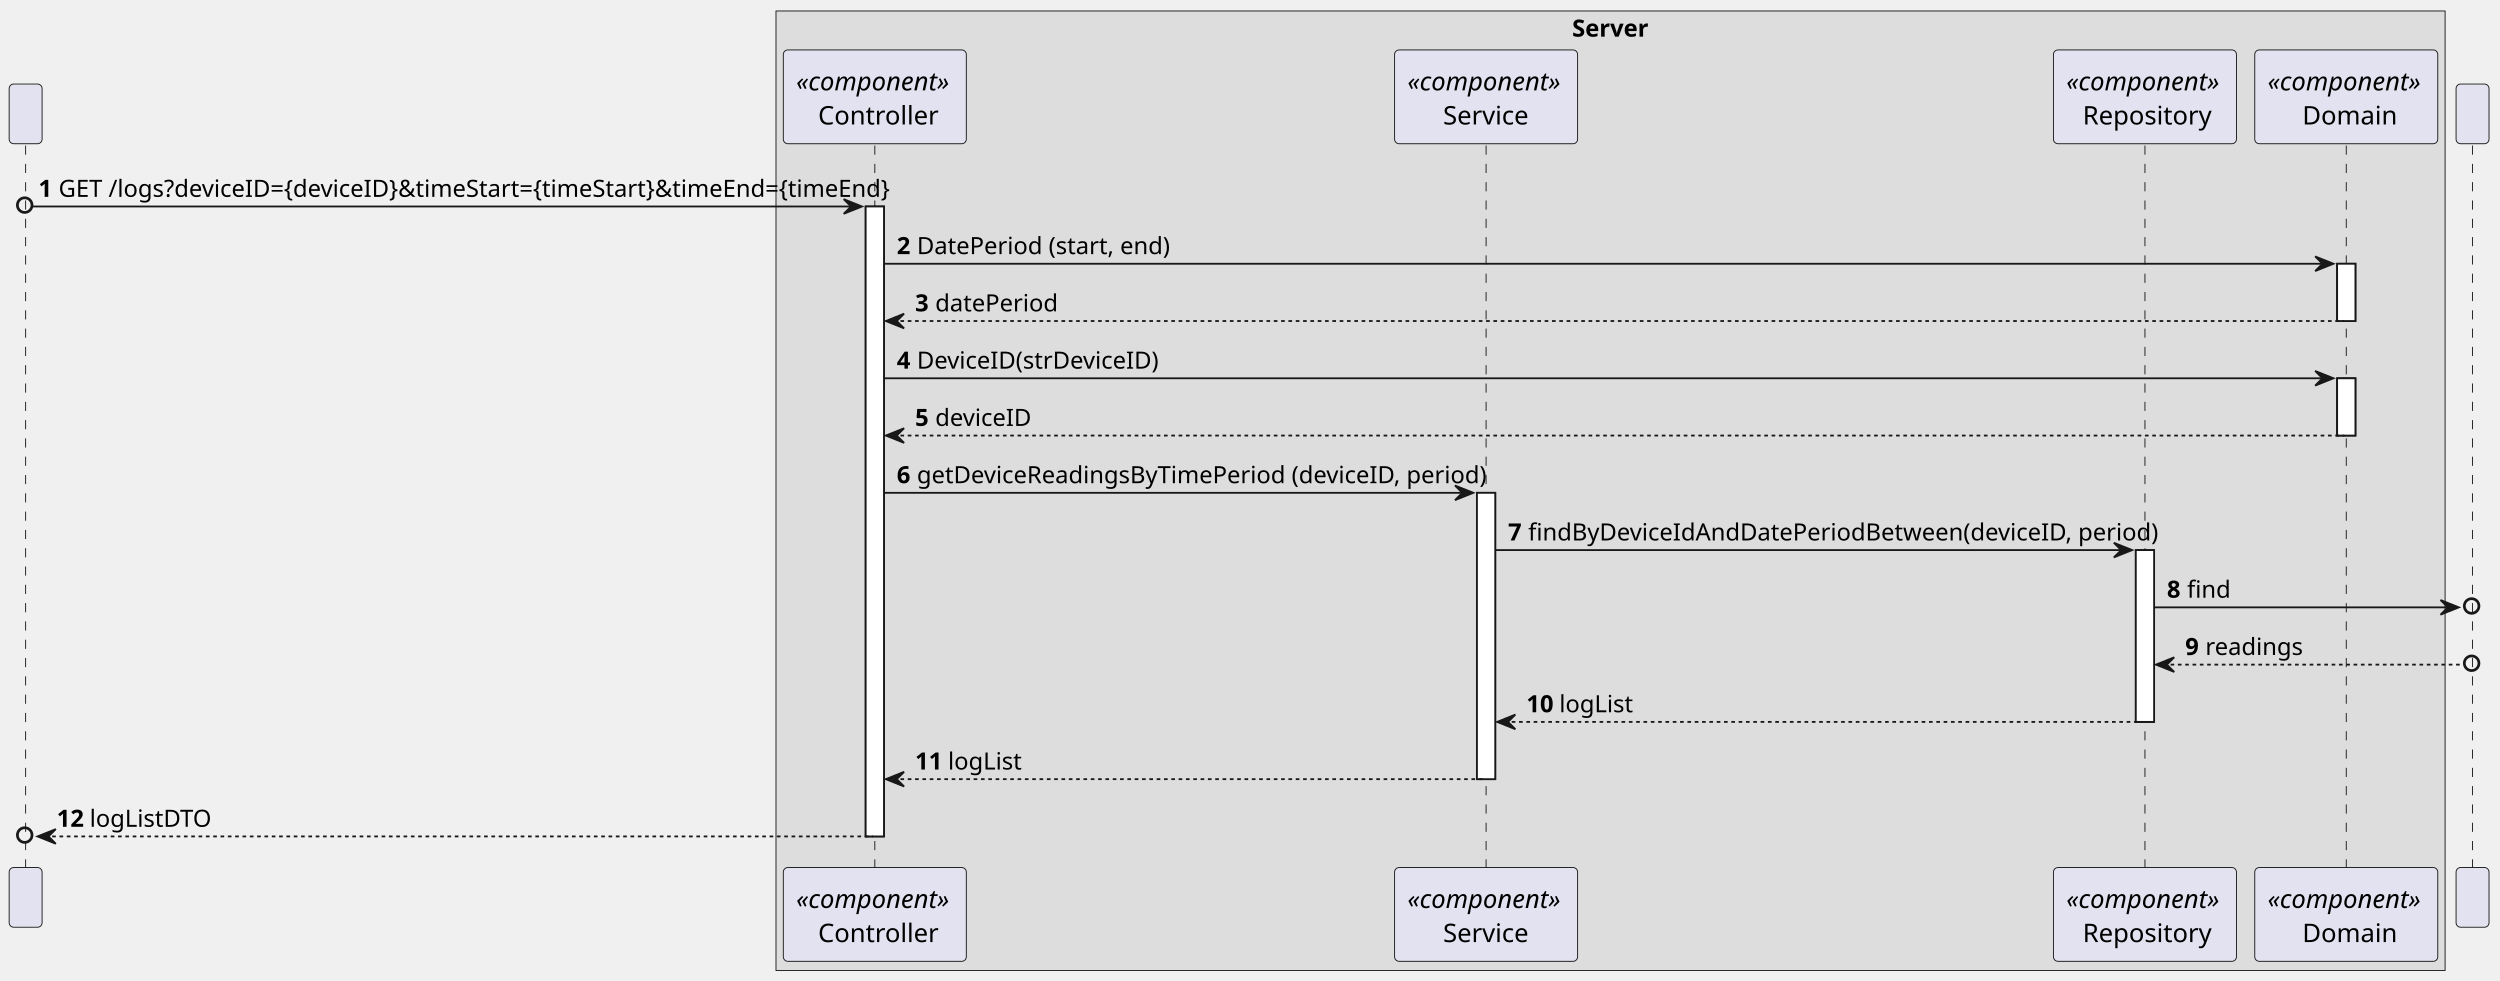
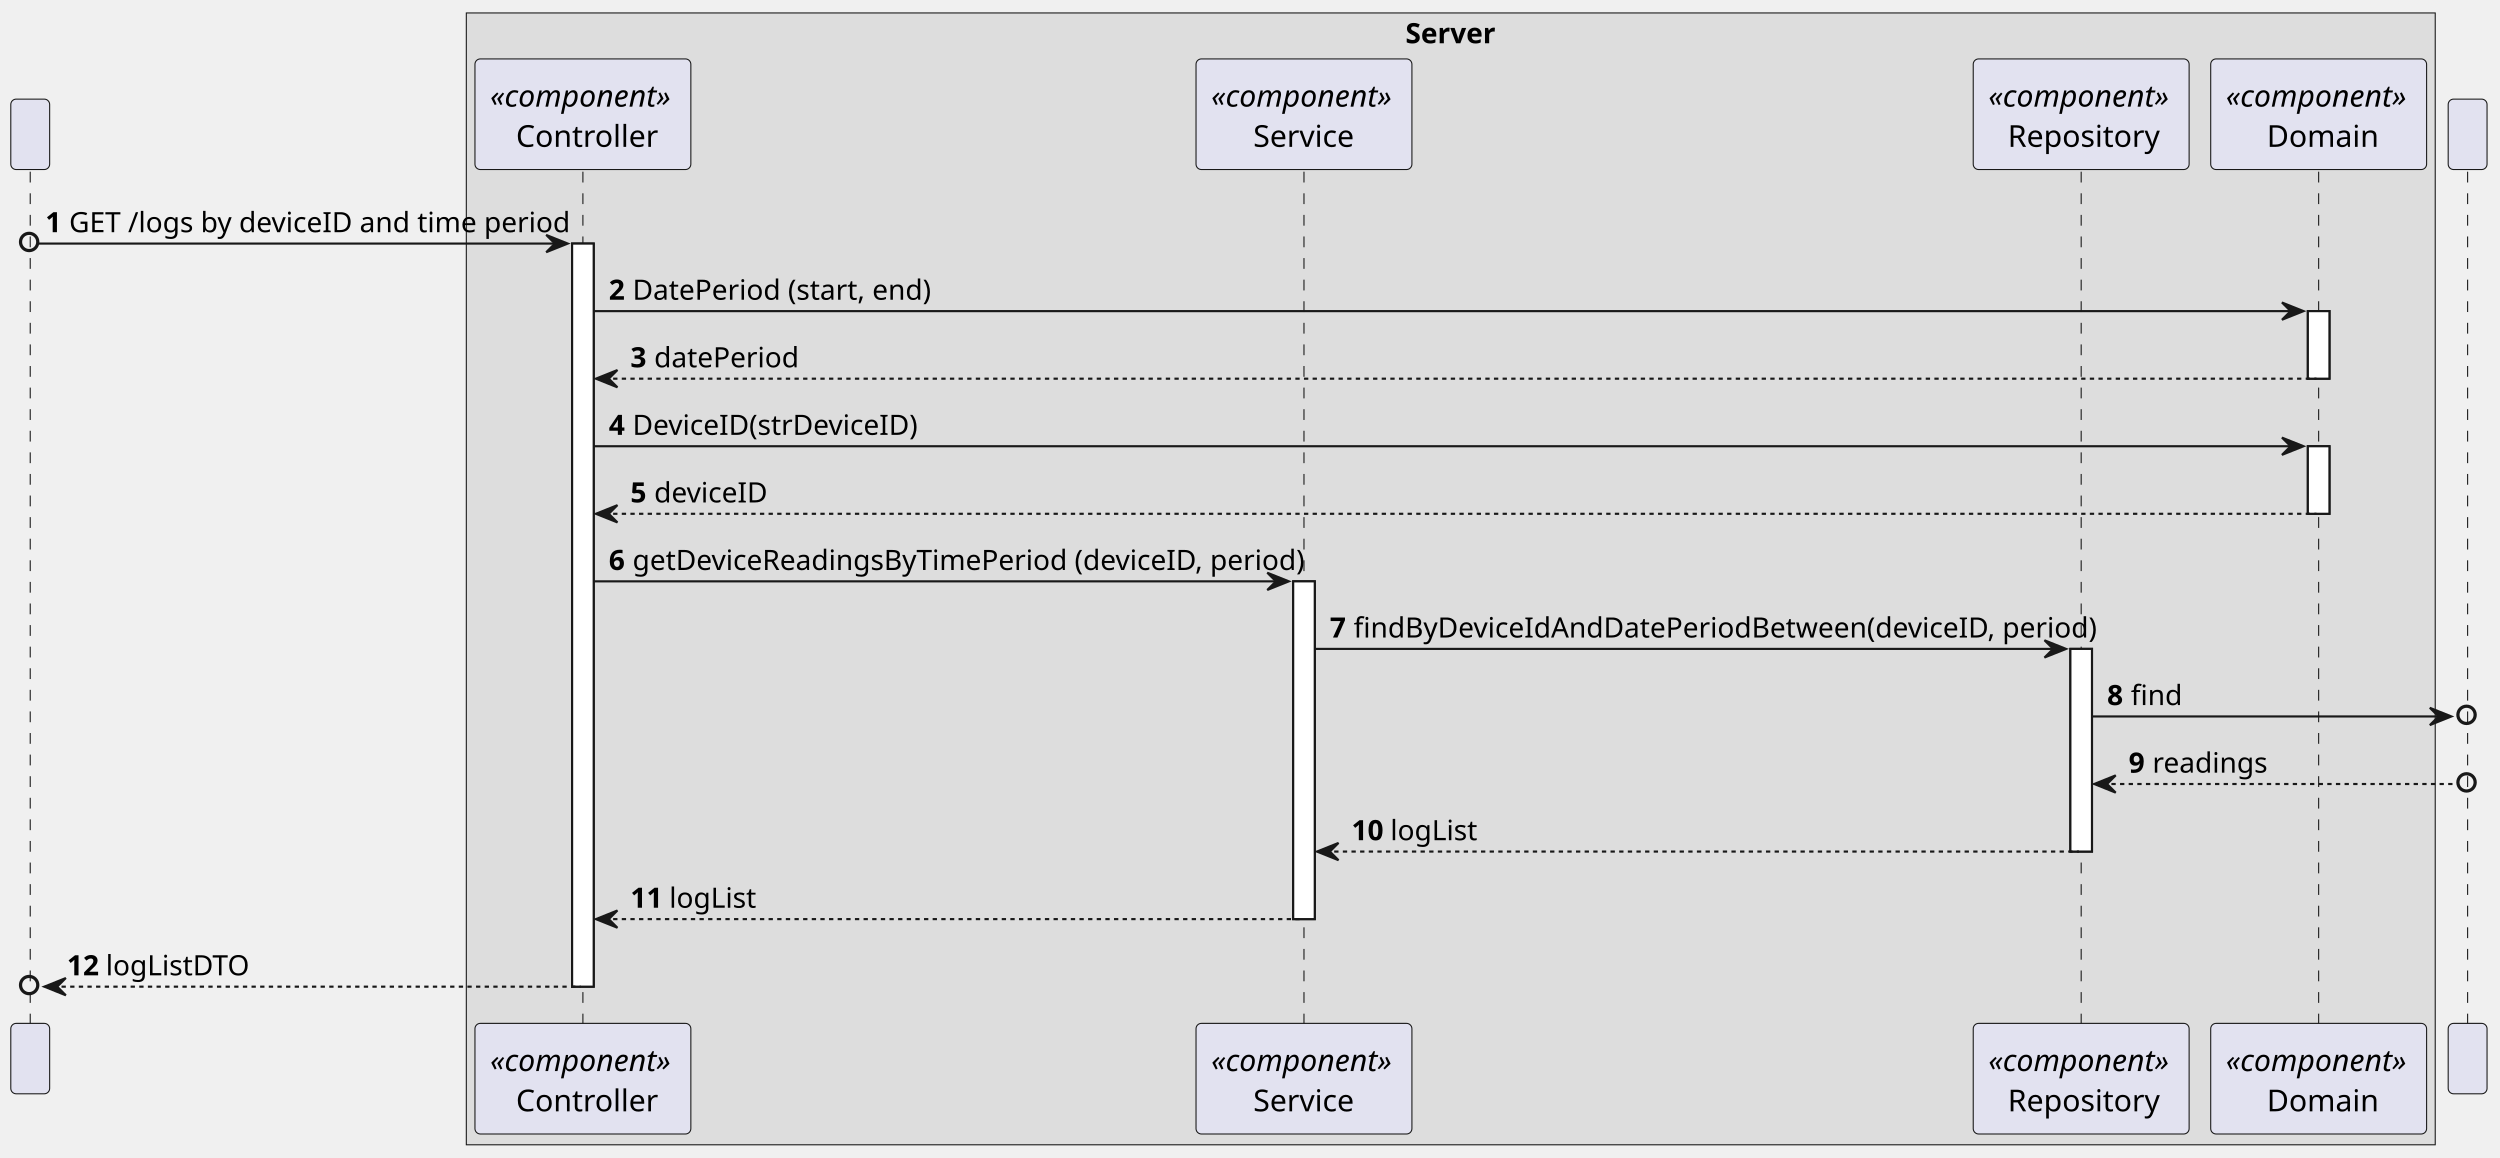
- <svg xmlns="http://www.w3.org/2000/svg" contentStyleType="text/css" height="536px" preserveAspectRatio="none" style="width:1366px;height:536px;background:#FFFFFF;" version="1.1" viewBox="0 0 1366 536" width="1366px" zoomAndPan="magnify">
+ <svg xmlns="http://www.w3.org/2000/svg" contentStyleType="text/css" height="536px" preserveAspectRatio="none" style="width:1158px;height:536px;background:#FFFFFF;" version="1.1" viewBox="0 0 1158 536" width="1158px" zoomAndPan="magnify">
  <defs />
  <g>
-     <rect fill="#DDDDDD" height="524.268" style="stroke:#181818;stroke-width:0.5;" width="912" x="424" y="6" />
-     <text fill="#000000" font-family="sans-serif" font-size="13" font-weight="bold" lengthAdjust="spacing" textLength="42" x="859" y="20.028">Server</text>
-     <rect fill="#FFFFFF" height="344.201" style="stroke:#181818;stroke-width:1.0;" width="10" x="473" y="112.824" />
-     <rect fill="#FFFFFF" height="156.455" style="stroke:#181818;stroke-width:1.0;" width="10" x="807" y="269.279" />
-     <rect fill="#FFFFFF" height="93.873" style="stroke:#181818;stroke-width:1.0;" width="10" x="1167" y="300.57" />
-     <rect fill="#FFFFFF" height="31.291" style="stroke:#181818;stroke-width:1.0;" width="10" x="1277" y="144.115" />
-     <rect fill="#FFFFFF" height="31.291" style="stroke:#181818;stroke-width:1.0;" width="10" x="1277" y="206.697" />
+     <rect fill="#DDDDDD" height="524.268" style="stroke:#181818;stroke-width:0.5;" width="912" x="216" y="6" />
+     <text fill="#000000" font-family="sans-serif" font-size="13" font-weight="bold" lengthAdjust="spacing" textLength="42" x="651" y="20.028">Server</text>
+     <rect fill="#FFFFFF" height="344.201" style="stroke:#181818;stroke-width:1.0;" width="10" x="265" y="112.824" />
+     <rect fill="#FFFFFF" height="156.455" style="stroke:#181818;stroke-width:1.0;" width="10" x="599" y="269.279" />
+     <rect fill="#FFFFFF" height="93.873" style="stroke:#181818;stroke-width:1.0;" width="10" x="959" y="300.57" />
+     <rect fill="#FFFFFF" height="31.291" style="stroke:#181818;stroke-width:1.0;" width="10" x="1069" y="144.115" />
+     <rect fill="#FFFFFF" height="31.291" style="stroke:#181818;stroke-width:1.0;" width="10" x="1069" y="206.697" />
    <line style="stroke:#181818;stroke-width:0.5;stroke-dasharray:5.0,5.0;" x1="14" x2="14" y1="79.533" y2="475.025" />
-     <line style="stroke:#181818;stroke-width:0.5;stroke-dasharray:5.0,5.0;" x1="478" x2="478" y1="79.533" y2="475.025" />
-     <line style="stroke:#181818;stroke-width:0.5;stroke-dasharray:5.0,5.0;" x1="812" x2="812" y1="79.533" y2="475.025" />
-     <line style="stroke:#181818;stroke-width:0.5;stroke-dasharray:5.0,5.0;" x1="1172" x2="1172" y1="79.533" y2="475.025" />
-     <line style="stroke:#181818;stroke-width:0.5;stroke-dasharray:5.0,5.0;" x1="1282" x2="1282" y1="79.533" y2="475.025" />
-     <line style="stroke:#181818;stroke-width:0.5;stroke-dasharray:5.0,5.0;" x1="1351" x2="1351" y1="79.533" y2="475.025" />
+     <line style="stroke:#181818;stroke-width:0.5;stroke-dasharray:5.0,5.0;" x1="270" x2="270" y1="79.533" y2="475.025" />
+     <line style="stroke:#181818;stroke-width:0.5;stroke-dasharray:5.0,5.0;" x1="604" x2="604" y1="79.533" y2="475.025" />
+     <line style="stroke:#181818;stroke-width:0.5;stroke-dasharray:5.0,5.0;" x1="964" x2="964" y1="79.533" y2="475.025" />
+     <line style="stroke:#181818;stroke-width:0.5;stroke-dasharray:5.0,5.0;" x1="1074" x2="1074" y1="79.533" y2="475.025" />
+     <line style="stroke:#181818;stroke-width:0.5;stroke-dasharray:5.0,5.0;" x1="1143" x2="1143" y1="79.533" y2="475.025" />
    <rect fill="#E2E2F0" height="32.621" rx="2.5" ry="2.5" style="stroke:#181818;stroke-width:0.5;" width="18" x="5" y="45.912" />
    <text fill="#000000" font-family="sans-serif" font-size="14" lengthAdjust="spacing" textLength="4" x="12" y="68.019"> </text>
    <rect fill="#E2E2F0" height="32.621" rx="2.5" ry="2.5" style="stroke:#181818;stroke-width:0.5;" width="18" x="5" y="474.025" />
    <text fill="#000000" font-family="sans-serif" font-size="14" lengthAdjust="spacing" textLength="4" x="12" y="496.133"> </text>
-     <rect fill="#E2E2F0" height="51.242" rx="2.5" ry="2.5" style="stroke:#181818;stroke-width:0.5;" width="100" x="428" y="27.291" />
-     <text fill="#000000" font-family="sans-serif" font-size="14" font-style="italic" lengthAdjust="spacing" textLength="86" x="435" y="49.398">«component»</text>
-     <text fill="#000000" font-family="sans-serif" font-size="14" lengthAdjust="spacing" textLength="62" x="447" y="68.019">Controller</text>
-     <rect fill="#E2E2F0" height="51.242" rx="2.5" ry="2.5" style="stroke:#181818;stroke-width:0.5;" width="100" x="428" y="474.025" />
-     <text fill="#000000" font-family="sans-serif" font-size="14" font-style="italic" lengthAdjust="spacing" textLength="86" x="435" y="496.133">«component»</text>
-     <text fill="#000000" font-family="sans-serif" font-size="14" lengthAdjust="spacing" textLength="62" x="447" y="514.754">Controller</text>
-     <rect fill="#E2E2F0" height="51.242" rx="2.5" ry="2.5" style="stroke:#181818;stroke-width:0.5;" width="100" x="762" y="27.291" />
-     <text fill="#000000" font-family="sans-serif" font-size="14" font-style="italic" lengthAdjust="spacing" textLength="86" x="769" y="49.398">«component»</text>
-     <text fill="#000000" font-family="sans-serif" font-size="14" lengthAdjust="spacing" textLength="47" x="788.5" y="68.019">Service</text>
-     <rect fill="#E2E2F0" height="51.242" rx="2.5" ry="2.5" style="stroke:#181818;stroke-width:0.5;" width="100" x="762" y="474.025" />
-     <text fill="#000000" font-family="sans-serif" font-size="14" font-style="italic" lengthAdjust="spacing" textLength="86" x="769" y="496.133">«component»</text>
-     <text fill="#000000" font-family="sans-serif" font-size="14" lengthAdjust="spacing" textLength="47" x="788.5" y="514.754">Service</text>
-     <rect fill="#E2E2F0" height="51.242" rx="2.5" ry="2.5" style="stroke:#181818;stroke-width:0.5;" width="100" x="1122" y="27.291" />
-     <text fill="#000000" font-family="sans-serif" font-size="14" font-style="italic" lengthAdjust="spacing" textLength="86" x="1129" y="49.398">«component»</text>
-     <text fill="#000000" font-family="sans-serif" font-size="14" lengthAdjust="spacing" textLength="68" x="1138" y="68.019">Repository</text>
-     <rect fill="#E2E2F0" height="51.242" rx="2.5" ry="2.5" style="stroke:#181818;stroke-width:0.5;" width="100" x="1122" y="474.025" />
-     <text fill="#000000" font-family="sans-serif" font-size="14" font-style="italic" lengthAdjust="spacing" textLength="86" x="1129" y="496.133">«component»</text>
-     <text fill="#000000" font-family="sans-serif" font-size="14" lengthAdjust="spacing" textLength="68" x="1138" y="514.754">Repository</text>
-     <rect fill="#E2E2F0" height="51.242" rx="2.5" ry="2.5" style="stroke:#181818;stroke-width:0.5;" width="100" x="1232" y="27.291" />
-     <text fill="#000000" font-family="sans-serif" font-size="14" font-style="italic" lengthAdjust="spacing" textLength="86" x="1239" y="49.398">«component»</text>
-     <text fill="#000000" font-family="sans-serif" font-size="14" lengthAdjust="spacing" textLength="48" x="1258" y="68.019">Domain</text>
-     <rect fill="#E2E2F0" height="51.242" rx="2.5" ry="2.5" style="stroke:#181818;stroke-width:0.5;" width="100" x="1232" y="474.025" />
-     <text fill="#000000" font-family="sans-serif" font-size="14" font-style="italic" lengthAdjust="spacing" textLength="86" x="1239" y="496.133">«component»</text>
-     <text fill="#000000" font-family="sans-serif" font-size="14" lengthAdjust="spacing" textLength="48" x="1258" y="514.754">Domain</text>
-     <rect fill="#E2E2F0" height="32.621" rx="2.5" ry="2.5" style="stroke:#181818;stroke-width:0.5;" width="18" x="1342" y="45.912" />
-     <text fill="#000000" font-family="sans-serif" font-size="14" lengthAdjust="spacing" textLength="4" x="1349" y="68.019"> </text>
-     <rect fill="#E2E2F0" height="32.621" rx="2.5" ry="2.5" style="stroke:#181818;stroke-width:0.5;" width="18" x="1342" y="474.025" />
-     <text fill="#000000" font-family="sans-serif" font-size="14" lengthAdjust="spacing" textLength="4" x="1349" y="496.133"> </text>
-     <rect fill="#FFFFFF" height="344.201" style="stroke:#181818;stroke-width:1.0;" width="10" x="473" y="112.824" />
-     <rect fill="#FFFFFF" height="156.455" style="stroke:#181818;stroke-width:1.0;" width="10" x="807" y="269.279" />
-     <rect fill="#FFFFFF" height="93.873" style="stroke:#181818;stroke-width:1.0;" width="10" x="1167" y="300.57" />
-     <rect fill="#FFFFFF" height="31.291" style="stroke:#181818;stroke-width:1.0;" width="10" x="1277" y="144.115" />
-     <rect fill="#FFFFFF" height="31.291" style="stroke:#181818;stroke-width:1.0;" width="10" x="1277" y="206.697" />
+     <rect fill="#E2E2F0" height="51.242" rx="2.5" ry="2.5" style="stroke:#181818;stroke-width:0.5;" width="100" x="220" y="27.291" />
+     <text fill="#000000" font-family="sans-serif" font-size="14" font-style="italic" lengthAdjust="spacing" textLength="86" x="227" y="49.398">«component»</text>
+     <text fill="#000000" font-family="sans-serif" font-size="14" lengthAdjust="spacing" textLength="62" x="239" y="68.019">Controller</text>
+     <rect fill="#E2E2F0" height="51.242" rx="2.5" ry="2.5" style="stroke:#181818;stroke-width:0.5;" width="100" x="220" y="474.025" />
+     <text fill="#000000" font-family="sans-serif" font-size="14" font-style="italic" lengthAdjust="spacing" textLength="86" x="227" y="496.133">«component»</text>
+     <text fill="#000000" font-family="sans-serif" font-size="14" lengthAdjust="spacing" textLength="62" x="239" y="514.754">Controller</text>
+     <rect fill="#E2E2F0" height="51.242" rx="2.5" ry="2.5" style="stroke:#181818;stroke-width:0.5;" width="100" x="554" y="27.291" />
+     <text fill="#000000" font-family="sans-serif" font-size="14" font-style="italic" lengthAdjust="spacing" textLength="86" x="561" y="49.398">«component»</text>
+     <text fill="#000000" font-family="sans-serif" font-size="14" lengthAdjust="spacing" textLength="47" x="580.5" y="68.019">Service</text>
+     <rect fill="#E2E2F0" height="51.242" rx="2.5" ry="2.5" style="stroke:#181818;stroke-width:0.5;" width="100" x="554" y="474.025" />
+     <text fill="#000000" font-family="sans-serif" font-size="14" font-style="italic" lengthAdjust="spacing" textLength="86" x="561" y="496.133">«component»</text>
+     <text fill="#000000" font-family="sans-serif" font-size="14" lengthAdjust="spacing" textLength="47" x="580.5" y="514.754">Service</text>
+     <rect fill="#E2E2F0" height="51.242" rx="2.5" ry="2.5" style="stroke:#181818;stroke-width:0.5;" width="100" x="914" y="27.291" />
+     <text fill="#000000" font-family="sans-serif" font-size="14" font-style="italic" lengthAdjust="spacing" textLength="86" x="921" y="49.398">«component»</text>
+     <text fill="#000000" font-family="sans-serif" font-size="14" lengthAdjust="spacing" textLength="68" x="930" y="68.019">Repository</text>
+     <rect fill="#E2E2F0" height="51.242" rx="2.5" ry="2.5" style="stroke:#181818;stroke-width:0.5;" width="100" x="914" y="474.025" />
+     <text fill="#000000" font-family="sans-serif" font-size="14" font-style="italic" lengthAdjust="spacing" textLength="86" x="921" y="496.133">«component»</text>
+     <text fill="#000000" font-family="sans-serif" font-size="14" lengthAdjust="spacing" textLength="68" x="930" y="514.754">Repository</text>
+     <rect fill="#E2E2F0" height="51.242" rx="2.5" ry="2.5" style="stroke:#181818;stroke-width:0.5;" width="100" x="1024" y="27.291" />
+     <text fill="#000000" font-family="sans-serif" font-size="14" font-style="italic" lengthAdjust="spacing" textLength="86" x="1031" y="49.398">«component»</text>
+     <text fill="#000000" font-family="sans-serif" font-size="14" lengthAdjust="spacing" textLength="48" x="1050" y="68.019">Domain</text>
+     <rect fill="#E2E2F0" height="51.242" rx="2.5" ry="2.5" style="stroke:#181818;stroke-width:0.5;" width="100" x="1024" y="474.025" />
+     <text fill="#000000" font-family="sans-serif" font-size="14" font-style="italic" lengthAdjust="spacing" textLength="86" x="1031" y="496.133">«component»</text>
+     <text fill="#000000" font-family="sans-serif" font-size="14" lengthAdjust="spacing" textLength="48" x="1050" y="514.754">Domain</text>
+     <rect fill="#E2E2F0" height="32.621" rx="2.5" ry="2.5" style="stroke:#181818;stroke-width:0.5;" width="18" x="1134" y="45.912" />
+     <text fill="#000000" font-family="sans-serif" font-size="14" lengthAdjust="spacing" textLength="4" x="1141" y="68.019"> </text>
+     <rect fill="#E2E2F0" height="32.621" rx="2.5" ry="2.5" style="stroke:#181818;stroke-width:0.5;" width="18" x="1134" y="474.025" />
+     <text fill="#000000" font-family="sans-serif" font-size="14" lengthAdjust="spacing" textLength="4" x="1141" y="496.133"> </text>
+     <rect fill="#FFFFFF" height="344.201" style="stroke:#181818;stroke-width:1.0;" width="10" x="265" y="112.824" />
+     <rect fill="#FFFFFF" height="156.455" style="stroke:#181818;stroke-width:1.0;" width="10" x="599" y="269.279" />
+     <rect fill="#FFFFFF" height="93.873" style="stroke:#181818;stroke-width:1.0;" width="10" x="959" y="300.57" />
+     <rect fill="#FFFFFF" height="31.291" style="stroke:#181818;stroke-width:1.0;" width="10" x="1069" y="144.115" />
+     <rect fill="#FFFFFF" height="31.291" style="stroke:#181818;stroke-width:1.0;" width="10" x="1069" y="206.697" />
    <ellipse cx="13.5" cy="112.074" fill="none" rx="4" ry="4" style="stroke:#181818;stroke-width:1.5;" />
-     <polygon fill="#181818" points="461,108.824,471,112.824,461,116.824,465,112.824" style="stroke:#181818;stroke-width:1.0;" />
-     <line style="stroke:#181818;stroke-width:1.0;" x1="18" x2="467" y1="112.824" y2="112.824" />
+     <polygon fill="#181818" points="253,108.824,263,112.824,253,116.824,257,112.824" style="stroke:#181818;stroke-width:1.0;" />
+     <line style="stroke:#181818;stroke-width:1.0;" x1="18" x2="259" y1="112.824" y2="112.824" />
    <text fill="#000000" font-family="sans-serif" font-size="13" font-weight="bold" lengthAdjust="spacing" textLength="7" x="21" y="107.561">1</text>
-     <text fill="#000000" font-family="sans-serif" font-size="13" lengthAdjust="spacing" textLength="429" x="32" y="107.561">GET /logs?deviceID={deviceID}&amp;timeStart={timeStart}&amp;timeEnd={timeEnd}</text>
-     <polygon fill="#181818" points="1265,140.115,1275,144.115,1265,148.115,1269,144.115" style="stroke:#181818;stroke-width:1.0;" />
-     <line style="stroke:#181818;stroke-width:1.0;" x1="483" x2="1271" y1="144.115" y2="144.115" />
-     <text fill="#000000" font-family="sans-serif" font-size="13" font-weight="bold" lengthAdjust="spacing" textLength="7" x="490" y="138.852">2</text>
-     <text fill="#000000" font-family="sans-serif" font-size="13" lengthAdjust="spacing" textLength="131" x="501" y="138.852">DatePeriod (start, end)</text>
-     <polygon fill="#181818" points="494,171.406,484,175.406,494,179.406,490,175.406" style="stroke:#181818;stroke-width:1.0;" />
-     <line style="stroke:#181818;stroke-width:1.0;stroke-dasharray:2.0,2.0;" x1="488" x2="1281" y1="175.406" y2="175.406" />
-     <text fill="#000000" font-family="sans-serif" font-size="13" font-weight="bold" lengthAdjust="spacing" textLength="7" x="500" y="170.144">3</text>
-     <text fill="#000000" font-family="sans-serif" font-size="13" lengthAdjust="spacing" textLength="62" x="511" y="170.144">datePeriod</text>
-     <polygon fill="#181818" points="1265,202.697,1275,206.697,1265,210.697,1269,206.697" style="stroke:#181818;stroke-width:1.0;" />
-     <line style="stroke:#181818;stroke-width:1.0;" x1="483" x2="1271" y1="206.697" y2="206.697" />
-     <text fill="#000000" font-family="sans-serif" font-size="13" font-weight="bold" lengthAdjust="spacing" textLength="7" x="490" y="201.435">4</text>
-     <text fill="#000000" font-family="sans-serif" font-size="13" lengthAdjust="spacing" textLength="123" x="501" y="201.435">DeviceID(strDeviceID)</text>
-     <polygon fill="#181818" points="494,233.988,484,237.988,494,241.988,490,237.988" style="stroke:#181818;stroke-width:1.0;" />
-     <line style="stroke:#181818;stroke-width:1.0;stroke-dasharray:2.0,2.0;" x1="488" x2="1281" y1="237.988" y2="237.988" />
-     <text fill="#000000" font-family="sans-serif" font-size="13" font-weight="bold" lengthAdjust="spacing" textLength="7" x="500" y="232.726">5</text>
-     <text fill="#000000" font-family="sans-serif" font-size="13" lengthAdjust="spacing" textLength="48" x="511" y="232.726">deviceID</text>
-     <polygon fill="#181818" points="795,265.279,805,269.279,795,273.279,799,269.279" style="stroke:#181818;stroke-width:1.0;" />
-     <line style="stroke:#181818;stroke-width:1.0;" x1="483" x2="801" y1="269.279" y2="269.279" />
-     <text fill="#000000" font-family="sans-serif" font-size="13" font-weight="bold" lengthAdjust="spacing" textLength="7" x="490" y="264.017">6</text>
-     <text fill="#000000" font-family="sans-serif" font-size="13" lengthAdjust="spacing" textLength="294" x="501" y="264.017">getDeviceReadingsByTimePeriod (deviceID, period)</text>
-     <polygon fill="#181818" points="1155,296.57,1165,300.57,1155,304.57,1159,300.57" style="stroke:#181818;stroke-width:1.0;" />
-     <line style="stroke:#181818;stroke-width:1.0;" x1="817" x2="1161" y1="300.57" y2="300.57" />
-     <text fill="#000000" font-family="sans-serif" font-size="13" font-weight="bold" lengthAdjust="spacing" textLength="7" x="824" y="295.308">7</text>
-     <text fill="#000000" font-family="sans-serif" font-size="13" lengthAdjust="spacing" textLength="320" x="835" y="295.308">findByDeviceIdAndDatePeriodBetween(deviceID, period)</text>
-     <ellipse cx="1350.5" cy="331.111" fill="none" rx="4" ry="4" style="stroke:#181818;stroke-width:1.5;" />
-     <polygon fill="#181818" points="1333.5,327.861,1343.5,331.861,1333.5,335.861,1337.5,331.861" style="stroke:#181818;stroke-width:1.0;" />
-     <line style="stroke:#181818;stroke-width:1.0;" x1="1177" x2="1339.5" y1="331.861" y2="331.861" />
-     <text fill="#000000" font-family="sans-serif" font-size="13" font-weight="bold" lengthAdjust="spacing" textLength="7" x="1184" y="326.599">8</text>
-     <text fill="#000000" font-family="sans-serif" font-size="13" lengthAdjust="spacing" textLength="20" x="1195" y="326.599">find</text>
-     <polygon fill="#181818" points="1188,359.152,1178,363.152,1188,367.152,1184,363.152" style="stroke:#181818;stroke-width:1.0;" />
-     <ellipse cx="1350.5" cy="362.402" fill="none" rx="4" ry="4" style="stroke:#181818;stroke-width:1.5;" />
-     <line style="stroke:#181818;stroke-width:1.0;stroke-dasharray:2.0,2.0;" x1="1182" x2="1346" y1="363.152" y2="363.152" />
-     <text fill="#000000" font-family="sans-serif" font-size="13" font-weight="bold" lengthAdjust="spacing" textLength="7" x="1194" y="357.89">9</text>
-     <text fill="#000000" font-family="sans-serif" font-size="13" lengthAdjust="spacing" textLength="49" x="1205" y="357.89">readings</text>
-     <polygon fill="#181818" points="828,390.443,818,394.443,828,398.443,824,394.443" style="stroke:#181818;stroke-width:1.0;" />
-     <line style="stroke:#181818;stroke-width:1.0;stroke-dasharray:2.0,2.0;" x1="822" x2="1171" y1="394.443" y2="394.443" />
-     <text fill="#000000" font-family="sans-serif" font-size="13" font-weight="bold" lengthAdjust="spacing" textLength="14" x="834" y="389.181">10</text>
-     <text fill="#000000" font-family="sans-serif" font-size="13" lengthAdjust="spacing" textLength="38" x="852" y="389.181">logList</text>
-     <polygon fill="#181818" points="494,421.734,484,425.734,494,429.734,490,425.734" style="stroke:#181818;stroke-width:1.0;" />
-     <line style="stroke:#181818;stroke-width:1.0;stroke-dasharray:2.0,2.0;" x1="488" x2="811" y1="425.734" y2="425.734" />
-     <text fill="#000000" font-family="sans-serif" font-size="13" font-weight="bold" lengthAdjust="spacing" textLength="14" x="500" y="420.472">11</text>
-     <text fill="#000000" font-family="sans-serif" font-size="13" lengthAdjust="spacing" textLength="38" x="518" y="420.472">logList</text>
+     <text fill="#000000" font-family="sans-serif" font-size="13" lengthAdjust="spacing" textLength="221" x="32" y="107.561">GET /logs by deviceID and time period</text>
+     <polygon fill="#181818" points="1057,140.115,1067,144.115,1057,148.115,1061,144.115" style="stroke:#181818;stroke-width:1.0;" />
+     <line style="stroke:#181818;stroke-width:1.0;" x1="275" x2="1063" y1="144.115" y2="144.115" />
+     <text fill="#000000" font-family="sans-serif" font-size="13" font-weight="bold" lengthAdjust="spacing" textLength="7" x="282" y="138.852">2</text>
+     <text fill="#000000" font-family="sans-serif" font-size="13" lengthAdjust="spacing" textLength="131" x="293" y="138.852">DatePeriod (start, end)</text>
+     <polygon fill="#181818" points="286,171.406,276,175.406,286,179.406,282,175.406" style="stroke:#181818;stroke-width:1.0;" />
+     <line style="stroke:#181818;stroke-width:1.0;stroke-dasharray:2.0,2.0;" x1="280" x2="1073" y1="175.406" y2="175.406" />
+     <text fill="#000000" font-family="sans-serif" font-size="13" font-weight="bold" lengthAdjust="spacing" textLength="7" x="292" y="170.144">3</text>
+     <text fill="#000000" font-family="sans-serif" font-size="13" lengthAdjust="spacing" textLength="62" x="303" y="170.144">datePeriod</text>
+     <polygon fill="#181818" points="1057,202.697,1067,206.697,1057,210.697,1061,206.697" style="stroke:#181818;stroke-width:1.0;" />
+     <line style="stroke:#181818;stroke-width:1.0;" x1="275" x2="1063" y1="206.697" y2="206.697" />
+     <text fill="#000000" font-family="sans-serif" font-size="13" font-weight="bold" lengthAdjust="spacing" textLength="7" x="282" y="201.435">4</text>
+     <text fill="#000000" font-family="sans-serif" font-size="13" lengthAdjust="spacing" textLength="123" x="293" y="201.435">DeviceID(strDeviceID)</text>
+     <polygon fill="#181818" points="286,233.988,276,237.988,286,241.988,282,237.988" style="stroke:#181818;stroke-width:1.0;" />
+     <line style="stroke:#181818;stroke-width:1.0;stroke-dasharray:2.0,2.0;" x1="280" x2="1073" y1="237.988" y2="237.988" />
+     <text fill="#000000" font-family="sans-serif" font-size="13" font-weight="bold" lengthAdjust="spacing" textLength="7" x="292" y="232.726">5</text>
+     <text fill="#000000" font-family="sans-serif" font-size="13" lengthAdjust="spacing" textLength="48" x="303" y="232.726">deviceID</text>
+     <polygon fill="#181818" points="587,265.279,597,269.279,587,273.279,591,269.279" style="stroke:#181818;stroke-width:1.0;" />
+     <line style="stroke:#181818;stroke-width:1.0;" x1="275" x2="593" y1="269.279" y2="269.279" />
+     <text fill="#000000" font-family="sans-serif" font-size="13" font-weight="bold" lengthAdjust="spacing" textLength="7" x="282" y="264.017">6</text>
+     <text fill="#000000" font-family="sans-serif" font-size="13" lengthAdjust="spacing" textLength="294" x="293" y="264.017">getDeviceReadingsByTimePeriod (deviceID, period)</text>
+     <polygon fill="#181818" points="947,296.57,957,300.57,947,304.57,951,300.57" style="stroke:#181818;stroke-width:1.0;" />
+     <line style="stroke:#181818;stroke-width:1.0;" x1="609" x2="953" y1="300.57" y2="300.57" />
+     <text fill="#000000" font-family="sans-serif" font-size="13" font-weight="bold" lengthAdjust="spacing" textLength="7" x="616" y="295.308">7</text>
+     <text fill="#000000" font-family="sans-serif" font-size="13" lengthAdjust="spacing" textLength="320" x="627" y="295.308">findByDeviceIdAndDatePeriodBetween(deviceID, period)</text>
+     <ellipse cx="1142.5" cy="331.111" fill="none" rx="4" ry="4" style="stroke:#181818;stroke-width:1.5;" />
+     <polygon fill="#181818" points="1125.5,327.861,1135.5,331.861,1125.5,335.861,1129.5,331.861" style="stroke:#181818;stroke-width:1.0;" />
+     <line style="stroke:#181818;stroke-width:1.0;" x1="969" x2="1131.5" y1="331.861" y2="331.861" />
+     <text fill="#000000" font-family="sans-serif" font-size="13" font-weight="bold" lengthAdjust="spacing" textLength="7" x="976" y="326.599">8</text>
+     <text fill="#000000" font-family="sans-serif" font-size="13" lengthAdjust="spacing" textLength="20" x="987" y="326.599">find</text>
+     <polygon fill="#181818" points="980,359.152,970,363.152,980,367.152,976,363.152" style="stroke:#181818;stroke-width:1.0;" />
+     <ellipse cx="1142.5" cy="362.402" fill="none" rx="4" ry="4" style="stroke:#181818;stroke-width:1.5;" />
+     <line style="stroke:#181818;stroke-width:1.0;stroke-dasharray:2.0,2.0;" x1="974" x2="1138" y1="363.152" y2="363.152" />
+     <text fill="#000000" font-family="sans-serif" font-size="13" font-weight="bold" lengthAdjust="spacing" textLength="7" x="986" y="357.89">9</text>
+     <text fill="#000000" font-family="sans-serif" font-size="13" lengthAdjust="spacing" textLength="49" x="997" y="357.89">readings</text>
+     <polygon fill="#181818" points="620,390.443,610,394.443,620,398.443,616,394.443" style="stroke:#181818;stroke-width:1.0;" />
+     <line style="stroke:#181818;stroke-width:1.0;stroke-dasharray:2.0,2.0;" x1="614" x2="963" y1="394.443" y2="394.443" />
+     <text fill="#000000" font-family="sans-serif" font-size="13" font-weight="bold" lengthAdjust="spacing" textLength="14" x="626" y="389.181">10</text>
+     <text fill="#000000" font-family="sans-serif" font-size="13" lengthAdjust="spacing" textLength="38" x="644" y="389.181">logList</text>
+     <polygon fill="#181818" points="286,421.734,276,425.734,286,429.734,282,425.734" style="stroke:#181818;stroke-width:1.0;" />
+     <line style="stroke:#181818;stroke-width:1.0;stroke-dasharray:2.0,2.0;" x1="280" x2="603" y1="425.734" y2="425.734" />
+     <text fill="#000000" font-family="sans-serif" font-size="13" font-weight="bold" lengthAdjust="spacing" textLength="14" x="292" y="420.472">11</text>
+     <text fill="#000000" font-family="sans-serif" font-size="13" lengthAdjust="spacing" textLength="38" x="310" y="420.472">logList</text>
    <ellipse cx="13.5" cy="456.275" fill="none" rx="4" ry="4" style="stroke:#181818;stroke-width:1.5;" />
    <polygon fill="#181818" points="30.5,453.025,20.5,457.025,30.5,461.025,26.5,457.025" style="stroke:#181818;stroke-width:1.0;" />
-     <line style="stroke:#181818;stroke-width:1.0;stroke-dasharray:2.0,2.0;" x1="28.5" x2="477" y1="457.025" y2="457.025" />
+     <line style="stroke:#181818;stroke-width:1.0;stroke-dasharray:2.0,2.0;" x1="28.5" x2="269" y1="457.025" y2="457.025" />
    <text fill="#000000" font-family="sans-serif" font-size="13" font-weight="bold" lengthAdjust="spacing" textLength="14" x="31" y="451.763">12</text>
    <text fill="#000000" font-family="sans-serif" font-size="13" lengthAdjust="spacing" textLength="64" x="49" y="451.763">logListDTO</text>
  </g>
</svg>
